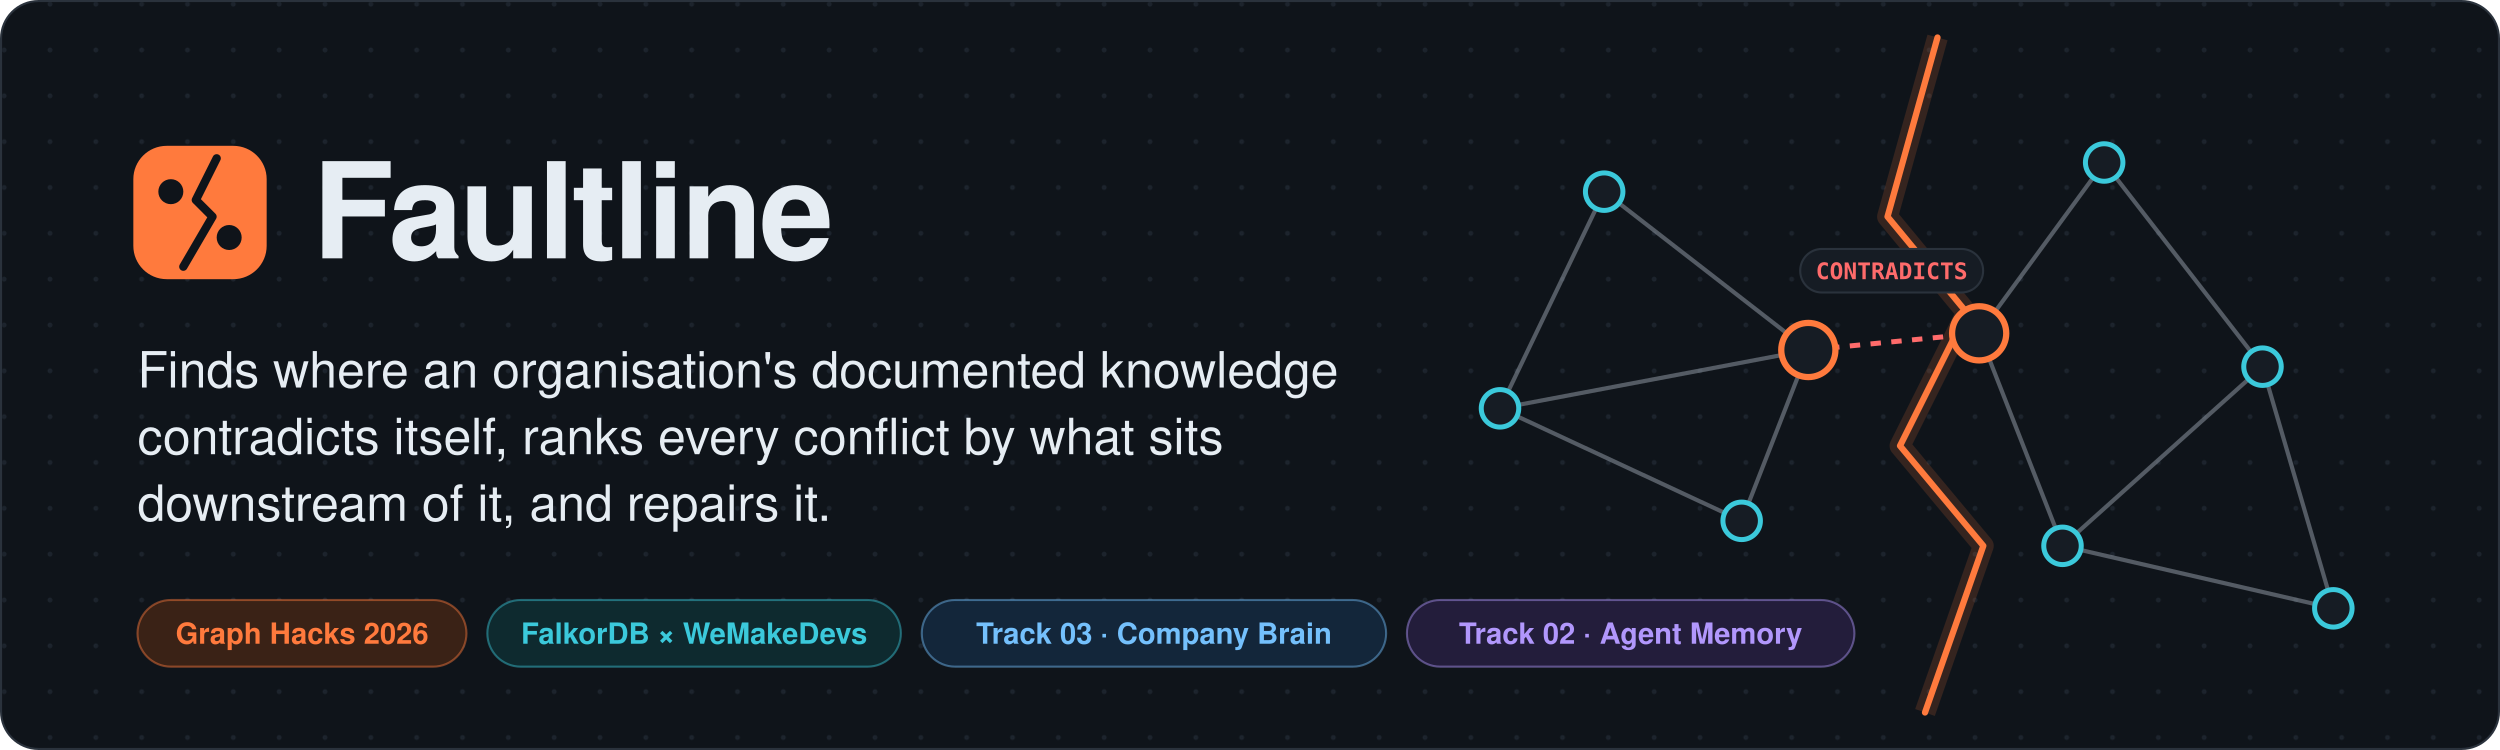
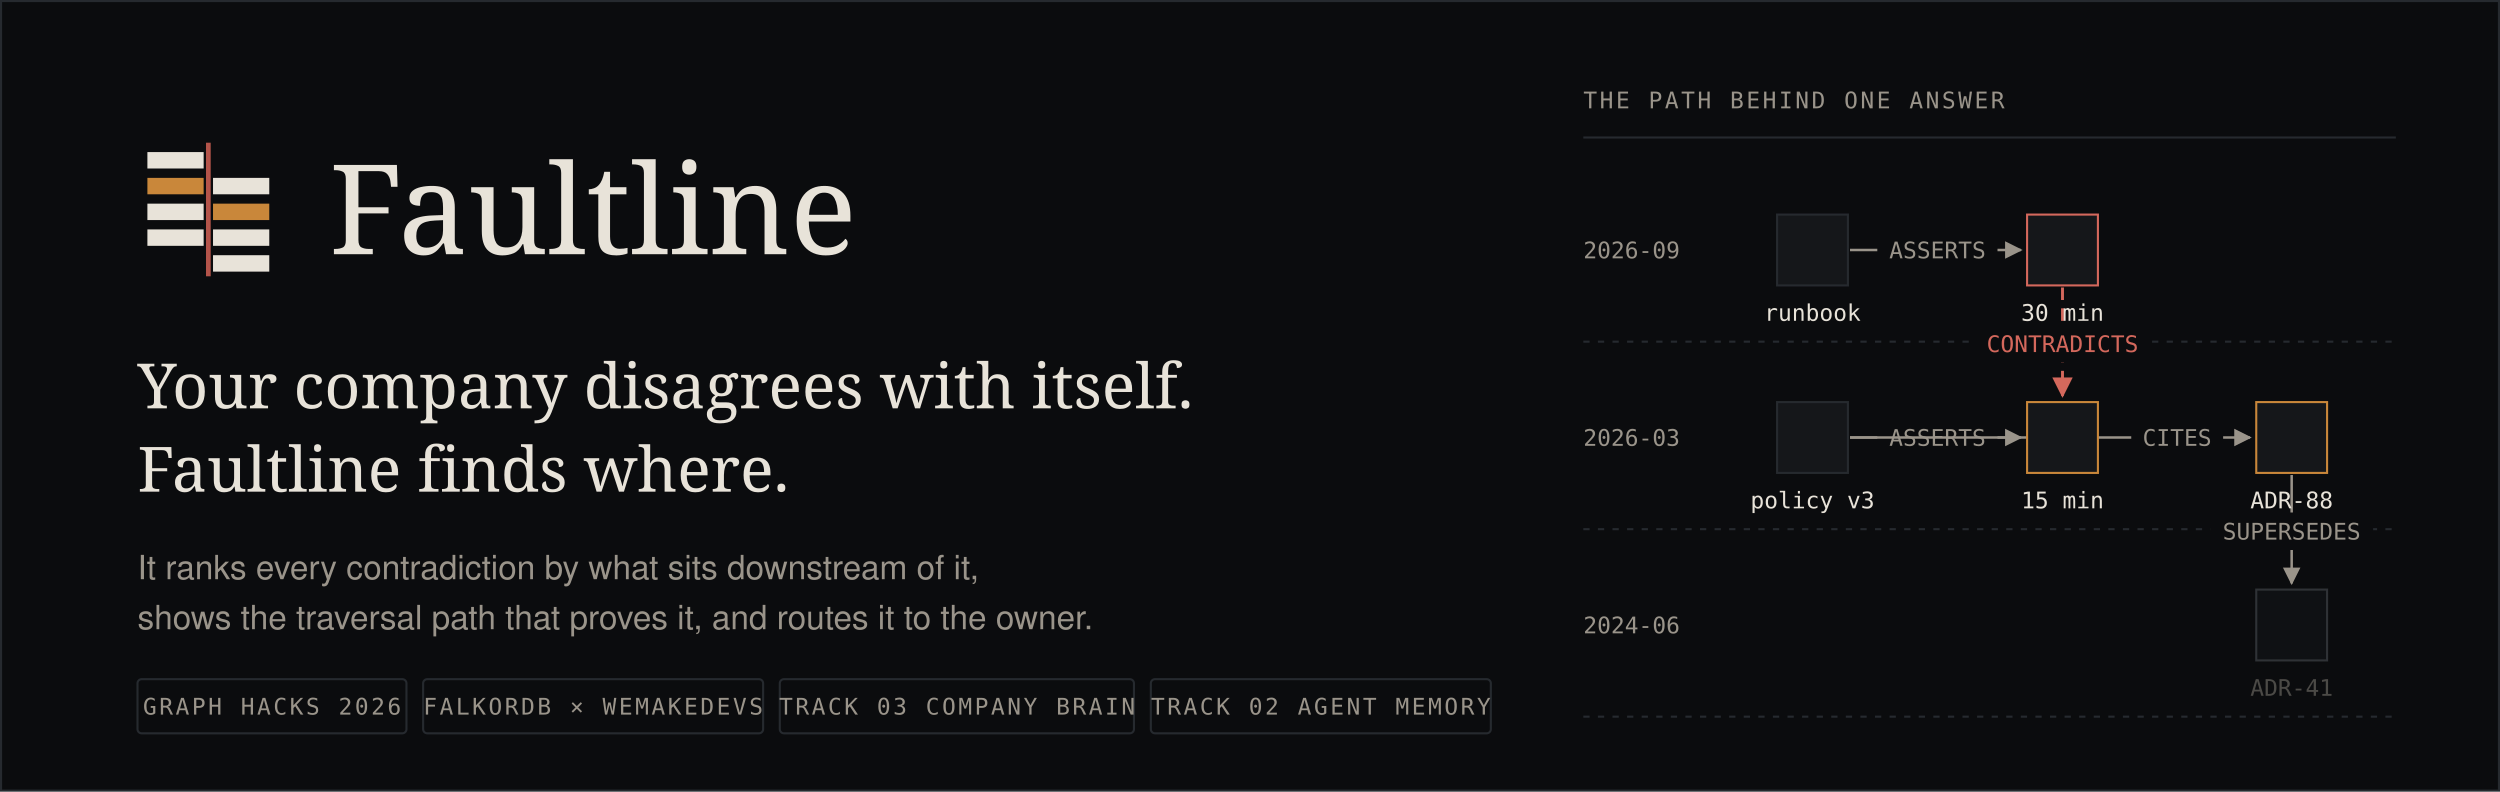
- <svg xmlns="http://www.w3.org/2000/svg" width="1200" height="360" viewBox="0 0 1200 360" role="img" aria-labelledby="t d">
-   <rect x="0.5" y="0.5" width="1199" height="359" rx="18" fill="#0F141A" stroke="#2A323C" />
-   <pattern id="dots" width="22" height="22" patternUnits="userSpaceOnUse">
-     <circle cx="2" cy="2" r="1.2" fill="#1C232C" />
-   </pattern>
-   <rect x="1" y="1" width="1198" height="358" rx="18" fill="url(#dots)" />
-   <rect x="64" y="70" width="64" height="64" rx="16" fill="#FF7A3D" />
-   <circle cx="82" cy="92" r="6" fill="#0F141A" />
-   <circle cx="110" cy="114" r="6" fill="#0F141A" />
-   <path d="M104 76L94 96L102 104L88 128" fill="none" stroke="#0F141A" stroke-width="4" stroke-linejoin="round" stroke-linecap="round" />
-   <text x="150.0" y="124.0" font-family="-apple-system, BlinkMacSystemFont, 'Segoe UI', Helvetica, Arial, sans-serif" font-size="64" font-weight="750" fill="#E6EDF3" text-anchor="start" letter-spacing="-1.5">Faultline</text>
-   <text x="66.0" y="186.0" font-family="-apple-system, BlinkMacSystemFont, 'Segoe UI', Helvetica, Arial, sans-serif" font-size="24" font-weight="500" fill="#E6EDF3" text-anchor="start">Finds where an organisation's documented knowledge</text>
-   <text x="66.0" y="218.0" font-family="-apple-system, BlinkMacSystemFont, 'Segoe UI', Helvetica, Arial, sans-serif" font-size="24" font-weight="500" fill="#E6EDF3" text-anchor="start">contradicts itself, ranks every conflict by what sits</text>
-   <text x="66.0" y="250.0" font-family="-apple-system, BlinkMacSystemFont, 'Segoe UI', Helvetica, Arial, sans-serif" font-size="24" font-weight="500" fill="#E6EDF3" text-anchor="start">downstream of it, and repairs it.</text>
-   <rect x="66" y="288" width="157.9" height="32" rx="16" fill="#3A2216" stroke="#FF7A3D" stroke-opacity="0.45" />
-   <text x="145.0" y="309.0" font-family="-apple-system, BlinkMacSystemFont, 'Segoe UI', Helvetica, Arial, sans-serif" font-size="14" font-weight="650" fill="#FF7A3D" text-anchor="middle">Graph Hacks 2026</text>
-   <rect x="233.92" y="288" width="198.5" height="32" rx="16" fill="#0E2A2F" stroke="#3BC9DB" stroke-opacity="0.45" />
-   <text x="333.2" y="309.0" font-family="-apple-system, BlinkMacSystemFont, 'Segoe UI', Helvetica, Arial, sans-serif" font-size="14" font-weight="650" fill="#3BC9DB" text-anchor="middle">FalkorDB × WeMakeDevs</text>
-   <rect x="442.44" y="288" width="222.9" height="32" rx="16" fill="#13263A" stroke="#74C0FC" stroke-opacity="0.45" />
-   <text x="553.9" y="309.0" font-family="-apple-system, BlinkMacSystemFont, 'Segoe UI', Helvetica, Arial, sans-serif" font-size="14" font-weight="650" fill="#74C0FC" text-anchor="middle">Track 03 · Company Brain</text>
-   <rect x="675.32" y="288" width="214.8" height="32" rx="16" fill="#231D3B" stroke="#B197FC" stroke-opacity="0.45" />
-   <text x="782.7" y="309.0" font-family="-apple-system, BlinkMacSystemFont, 'Segoe UI', Helvetica, Arial, sans-serif" font-size="14" font-weight="650" fill="#B197FC" text-anchor="middle">Track 02 · Agent Memory</text>
-   <line x1="770" y1="92" x2="720" y2="196" stroke="#8D96A0" stroke-opacity="0.55" stroke-width="2" />
-   <line x1="720" y1="196" x2="836" y2="250" stroke="#8D96A0" stroke-opacity="0.55" stroke-width="2" />
-   <line x1="770" y1="92" x2="868" y2="168" stroke="#8D96A0" stroke-opacity="0.55" stroke-width="2" />
-   <line x1="720" y1="196" x2="868" y2="168" stroke="#8D96A0" stroke-opacity="0.55" stroke-width="2" />
-   <line x1="836" y1="250" x2="868" y2="168" stroke="#8D96A0" stroke-opacity="0.55" stroke-width="2" />
-   <line x1="1010" y1="78" x2="1086" y2="176" stroke="#8D96A0" stroke-opacity="0.55" stroke-width="2" />
-   <line x1="1086" y1="176" x2="990" y2="262" stroke="#8D96A0" stroke-opacity="0.55" stroke-width="2" />
-   <line x1="990" y1="262" x2="1120" y2="292" stroke="#8D96A0" stroke-opacity="0.55" stroke-width="2" />
-   <line x1="1010" y1="78" x2="950" y2="160" stroke="#8D96A0" stroke-opacity="0.55" stroke-width="2" />
-   <line x1="950" y1="160" x2="990" y2="262" stroke="#8D96A0" stroke-opacity="0.55" stroke-width="2" />
-   <line x1="1086" y1="176" x2="1120" y2="292" stroke="#8D96A0" stroke-opacity="0.55" stroke-width="2" />
-   <path d="M930 18 L906 104 L944 150 L912 214 L952 262 L924 342" fill="none" stroke="#FF7A3D" stroke-width="10" stroke-opacity="0.16" stroke-linejoin="round" />
-   <path d="M930 18 L906 104 L944 150 L912 214 L952 262 L924 342" fill="none" stroke="#FF7A3D" stroke-width="3" stroke-linejoin="round" stroke-linecap="round" />
-   <line x1="868" y1="168" x2="950" y2="160" stroke="#FF6B6B" stroke-width="2.4" stroke-dasharray="5 5" />
-   <circle cx="770" cy="92" r="9" fill="#161C24" stroke="#3BC9DB" stroke-width="2.4" />
-   <circle cx="720" cy="196" r="9" fill="#161C24" stroke="#3BC9DB" stroke-width="2.4" />
-   <circle cx="836" cy="250" r="9" fill="#161C24" stroke="#3BC9DB" stroke-width="2.4" />
-   <circle cx="868" cy="168" r="13" fill="#161C24" stroke="#FF7A3D" stroke-width="3" />
-   <circle cx="1010" cy="78" r="9" fill="#161C24" stroke="#3BC9DB" stroke-width="2.4" />
-   <circle cx="1086" cy="176" r="9" fill="#161C24" stroke="#3BC9DB" stroke-width="2.4" />
-   <circle cx="990" cy="262" r="9" fill="#161C24" stroke="#3BC9DB" stroke-width="2.4" />
-   <circle cx="1120" cy="292" r="9" fill="#161C24" stroke="#3BC9DB" stroke-width="2.4" />
-   <circle cx="950" cy="160" r="13" fill="#161C24" stroke="#FF7A3D" stroke-width="3" />
-   <rect x="864.1" y="119.5" width="87.8" height="20.9" rx="10.4" fill="#161C24" stroke="#2A323C" />
-   <text x="908.0" y="134.0" font-family="ui-monospace, SFMono-Regular, 'SF Mono', Menlo, Consolas, monospace" font-size="11" font-weight="600" fill="#FF6B6B" text-anchor="middle">CONTRADICTS</text>
+ <svg xmlns="http://www.w3.org/2000/svg" width="1200" height="380" viewBox="0 0 1200 380" role="img" aria-labelledby="t d">
+   <rect x="0.5" y="0.5" width="1199" height="379" fill="#0B0C0E" stroke="#262A2F" />
+   <defs>
+     <marker id="ar-muted" viewBox="0 0 10 10" refX="9" refY="5" markerWidth="7" markerHeight="7" orient="auto-start-reverse">
+       <path d="M0 0L10 5L0 10z" fill="#9A948A" />
+     </marker>
+     <marker id="ar-contra" viewBox="0 0 10 10" refX="9" refY="5" markerWidth="7" markerHeight="7" orient="auto-start-reverse">
+       <path d="M0 0L10 5L0 10z" fill="#D4685C" />
+     </marker>
+   </defs>
+   <rect x="70.75" y="73.00" width="27.00" height="7.88" fill="#E8E3D9" />
+   <rect x="70.75" y="85.38" width="27.00" height="7.88" fill="#C9873A" />
+   <rect x="70.75" y="97.75" width="27.00" height="7.88" fill="#E8E3D9" />
+   <rect x="70.75" y="110.12" width="27.00" height="7.88" fill="#E8E3D9" />
+   <rect x="102.25" y="85.38" width="27.00" height="7.88" fill="#E8E3D9" />
+   <rect x="102.25" y="97.75" width="27.00" height="7.88" fill="#C9873A" />
+   <rect x="102.25" y="110.12" width="27.00" height="7.88" fill="#E8E3D9" />
+   <rect x="102.25" y="122.50" width="27.00" height="7.88" fill="#E8E3D9" />
+   <rect x="98.88" y="68.50" width="2.25" height="64.12" fill="#B4544A" />
+   <text x="158.0" y="122.0" font-family="Spectral, 'Iowan Old Style', Georgia, serif" font-size="60" font-weight="500" fill="#E8E3D9" text-anchor="start">Faultline</text>
+   <text x="66.0" y="196.0" font-family="Spectral, 'Iowan Old Style', Georgia, serif" font-size="30" font-weight="500" fill="#E8E3D9" text-anchor="start">Your company disagrees with itself.</text>
+   <text x="66.0" y="236.0" font-family="Spectral, 'Iowan Old Style', Georgia, serif" font-size="30" font-weight="500" fill="#E8E3D9" text-anchor="start">Faultline finds where.</text>
+   <text x="66.0" y="278.0" font-family="'IBM Plex Sans', system-ui, -apple-system, 'Segoe UI', Helvetica, Arial, sans-serif" font-size="16" font-weight="400" fill="#9A948A" text-anchor="start">It ranks every contradiction by what sits downstream of it,</text>
+   <text x="66.0" y="302.0" font-family="'IBM Plex Sans', system-ui, -apple-system, 'Segoe UI', Helvetica, Arial, sans-serif" font-size="16" font-weight="400" fill="#9A948A" text-anchor="start">shows the traversal path that proves it, and routes it to the owner.</text>
+   <rect x="66.0" y="326.0" width="129.1" height="26" rx="2" fill="none" stroke="#262A2F" />
+   <text x="130.6" y="343.0" font-family="'JetBrains Mono', ui-monospace, SFMono-Regular, Menlo, Consolas, monospace" font-size="11" font-weight="400" fill="#9A948A" text-anchor="middle" letter-spacing="1.2">GRAPH HACKS 2026</text>
+   <rect x="203.1" y="326.0" width="163.2" height="26" rx="2" fill="none" stroke="#262A2F" />
+   <text x="284.7" y="343.0" font-family="'JetBrains Mono', ui-monospace, SFMono-Regular, Menlo, Consolas, monospace" font-size="11" font-weight="400" fill="#9A948A" text-anchor="middle" letter-spacing="1.2">FALKORDB × WEMAKEDEVS</text>
+   <rect x="374.3" y="326.0" width="170.0" height="26" rx="2" fill="none" stroke="#262A2F" />
+   <text x="459.4" y="343.0" font-family="'JetBrains Mono', ui-monospace, SFMono-Regular, Menlo, Consolas, monospace" font-size="11" font-weight="400" fill="#9A948A" text-anchor="middle" letter-spacing="1.2">TRACK 03 COMPANY BRAIN</text>
+   <rect x="552.4" y="326.0" width="163.2" height="26" rx="2" fill="none" stroke="#262A2F" />
+   <text x="634.0" y="343.0" font-family="'JetBrains Mono', ui-monospace, SFMono-Regular, Menlo, Consolas, monospace" font-size="11" font-weight="400" fill="#9A948A" text-anchor="middle" letter-spacing="1.2">TRACK 02 AGENT MEMORY</text>
+   <text x="760.0" y="52.0" font-family="'JetBrains Mono', ui-monospace, SFMono-Regular, Menlo, Consolas, monospace" font-size="11" font-weight="400" fill="#9A948A" text-anchor="start" letter-spacing="1.2">THE PATH BEHIND ONE ANSWER</text>
+   <line x1="760" y1="66" x2="1150" y2="66" stroke="#262A2F" />
+   <text x="760.0" y="124.0" font-family="'JetBrains Mono', ui-monospace, SFMono-Regular, Menlo, Consolas, monospace" font-size="11" font-weight="400" fill="#9A948A" text-anchor="start">2026-09</text>
+   <line x1="760" y1="164" x2="1150" y2="164" stroke="#262A2F" stroke-dasharray="3 4" />
+   <text x="760.0" y="214.0" font-family="'JetBrains Mono', ui-monospace, SFMono-Regular, Menlo, Consolas, monospace" font-size="11" font-weight="400" fill="#9A948A" text-anchor="start">2026-03</text>
+   <line x1="760" y1="254" x2="1150" y2="254" stroke="#262A2F" stroke-dasharray="3 4" />
+   <text x="760.0" y="304.0" font-family="'JetBrains Mono', ui-monospace, SFMono-Regular, Menlo, Consolas, monospace" font-size="11" font-weight="400" fill="#9A948A" text-anchor="start">2024-06</text>
+   <line x1="760" y1="344" x2="1150" y2="344" stroke="#262A2F" stroke-dasharray="3 4" />
+   <line x1="888.0" y1="120.0" x2="970.0" y2="120.0" stroke="#9A948A" stroke-width="1.2" marker-end="url(#ar-muted)" />
+   <rect x="901.1" y="111.0" width="57.7" height="18" fill="#0B0C0E" />
+   <text x="930.0" y="124.0" font-family="'JetBrains Mono', ui-monospace, SFMono-Regular, Menlo, Consolas, monospace" font-size="11" font-weight="400" fill="#9A948A" text-anchor="middle">ASSERTS</text>
+   <line x1="888.0" y1="210.0" x2="970.0" y2="210.0" stroke="#9A948A" stroke-width="1.2" marker-end="url(#ar-muted)" />
+   <rect x="901.1" y="201.0" width="57.7" height="18" fill="#0B0C0E" />
+   <text x="930.0" y="214.0" font-family="'JetBrains Mono', ui-monospace, SFMono-Regular, Menlo, Consolas, monospace" font-size="11" font-weight="400" fill="#9A948A" text-anchor="middle">ASSERTS</text>
+   <line x1="888.0" y1="210.0" x2="1080.0" y2="210.0" stroke="#9A948A" stroke-width="1.2" marker-end="url(#ar-muted)" />
+   <line x1="1100.0" y1="228.0" x2="1100.0" y2="280.0" stroke="#9A948A" stroke-width="1.2" marker-end="url(#ar-muted)" />
+   <rect x="1060.9" y="246.0" width="78.2" height="18" fill="#0B0C0E" />
+   <text x="1100.0" y="259.0" font-family="'JetBrains Mono', ui-monospace, SFMono-Regular, Menlo, Consolas, monospace" font-size="11" font-weight="400" fill="#9A948A" text-anchor="middle">SUPERSEDES</text>
+   <rect x="1023.0" y="201.0" width="44.1" height="18" fill="#0B0C0E" />
+   <text x="1045.0" y="214.0" font-family="'JetBrains Mono', ui-monospace, SFMono-Regular, Menlo, Consolas, monospace" font-size="11" font-weight="400" fill="#9A948A" text-anchor="middle">CITES</text>
+   <line x1="990.0" y1="138.0" x2="990.0" y2="190.0" stroke="#D4685C" stroke-width="1.4" stroke-dasharray="6 4" marker-end="url(#ar-contra)" />
+   <rect x="947.5" y="156.0" width="85.0" height="18" fill="#0B0C0E" />
+   <text x="990.0" y="169.0" font-family="'JetBrains Mono', ui-monospace, SFMono-Regular, Menlo, Consolas, monospace" font-size="11" font-weight="400" fill="#D4685C" text-anchor="middle">CONTRADICTS</text>
+   <rect x="853.0" y="103.0" width="34" height="34" fill="#15171A" stroke="#262A2F" />
+   <rect x="853.0" y="193.0" width="34" height="34" fill="#15171A" stroke="#262A2F" />
+   <rect x="973.0" y="103.0" width="34" height="34" fill="#15171A" stroke="#D4685C" />
+   <rect x="973.0" y="193.0" width="34" height="34" fill="#15171A" stroke="#C9873A" />
+   <rect x="1083.0" y="193.0" width="34" height="34" fill="#15171A" stroke="#C9873A" />
+   <rect x="1083.0" y="283.0" width="34" height="34" fill="#15171A" stroke="#5A5F66" opacity="0.45" />
+   <text x="870.0" y="154.0" font-family="'JetBrains Mono', ui-monospace, SFMono-Regular, Menlo, Consolas, monospace" font-size="11" font-weight="400" fill="#E8E3D9" text-anchor="middle">runbook</text>
+   <text x="990.0" y="154.0" font-family="'JetBrains Mono', ui-monospace, SFMono-Regular, Menlo, Consolas, monospace" font-size="11" font-weight="400" fill="#E8E3D9" text-anchor="middle">30 min</text>
+   <text x="870.0" y="244.0" font-family="'JetBrains Mono', ui-monospace, SFMono-Regular, Menlo, Consolas, monospace" font-size="11" font-weight="400" fill="#E8E3D9" text-anchor="middle">policy v3</text>
+   <text x="990.0" y="244.0" font-family="'JetBrains Mono', ui-monospace, SFMono-Regular, Menlo, Consolas, monospace" font-size="11" font-weight="400" fill="#E8E3D9" text-anchor="middle">15 min</text>
+   <text x="1100.0" y="244.0" font-family="'JetBrains Mono', ui-monospace, SFMono-Regular, Menlo, Consolas, monospace" font-size="11" font-weight="400" fill="#E8E3D9" text-anchor="middle">ADR-88</text>
+   <text x="1100.0" y="334.0" font-family="'JetBrains Mono', ui-monospace, SFMono-Regular, Menlo, Consolas, monospace" font-size="11" font-weight="400" fill="#9A948A" text-anchor="middle" opacity="0.45">ADR-41</text>
</svg>
